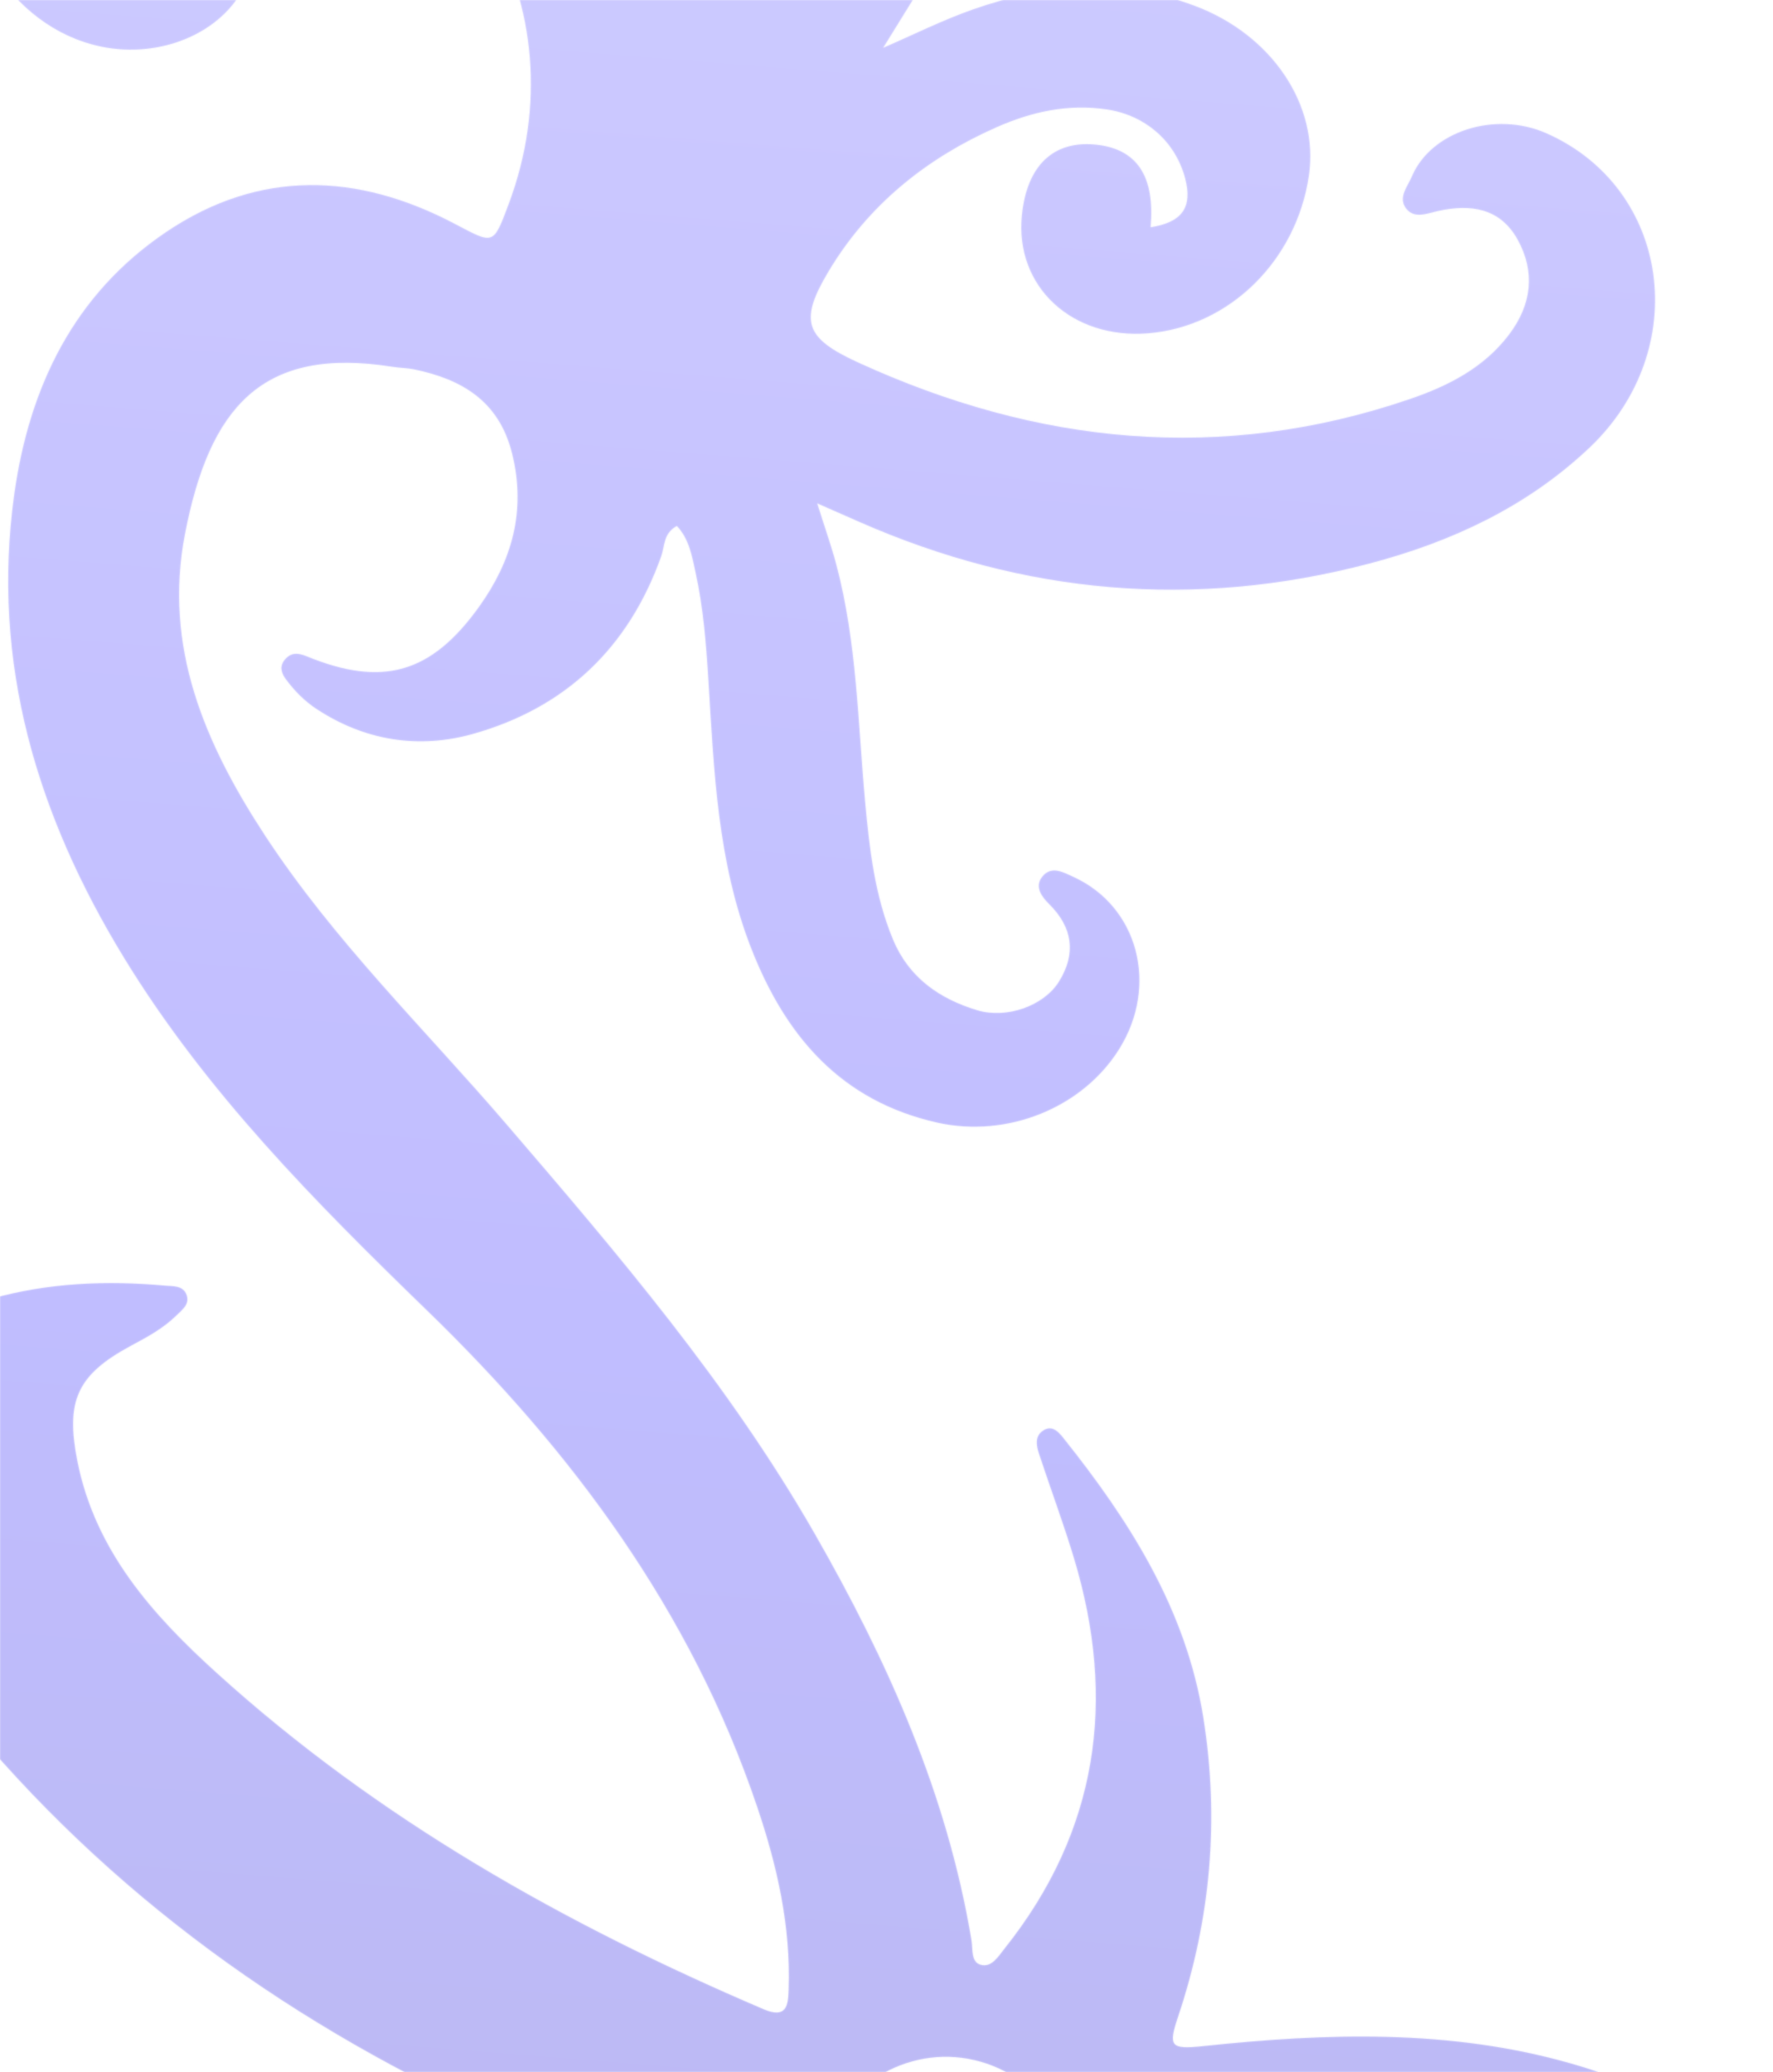
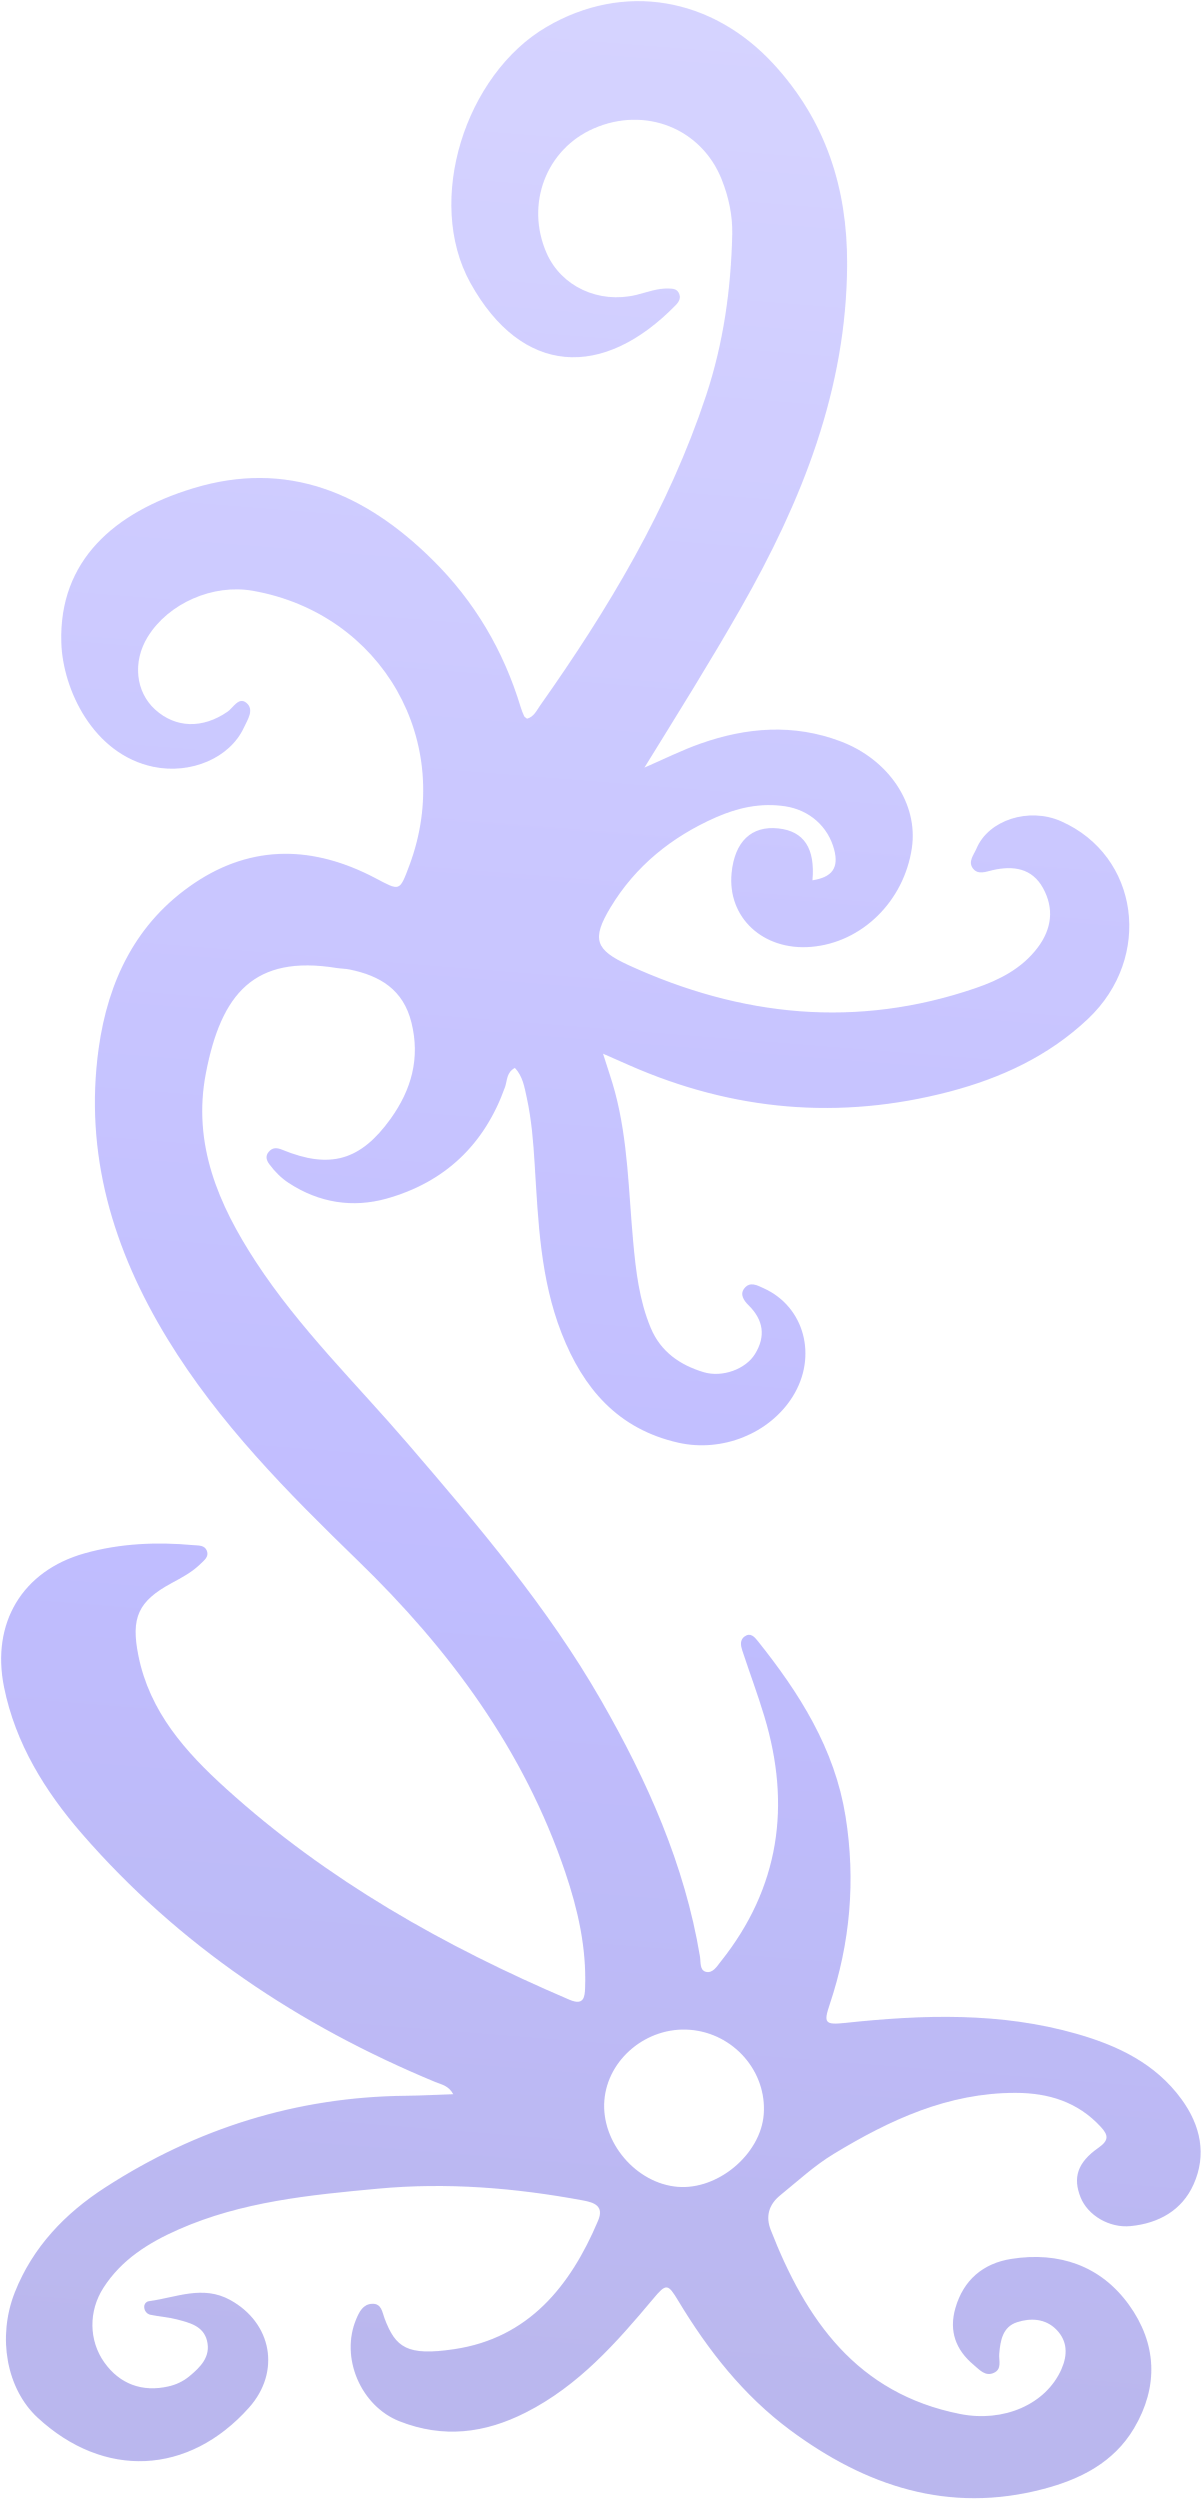
- <svg xmlns="http://www.w3.org/2000/svg" width="669" height="782" viewBox="0 0 669 782" fill="none">
+ <svg xmlns="http://www.w3.org/2000/svg" width="723" height="1502" viewBox="0 0 723 1502" fill="none">
  <g opacity="0.7" filter="url(#filter0_f_2171_1530)">
-     <path d="M333.264 18.066C344.515 13.194 355.54 7.654 367.075 3.596C394.789 -6.172 422.849 -8.331 450.965 2.238C480.029 13.162 497.841 39.773 493.931 66.35C489.21 98.421 463.874 123.289 433.344 125.785C404.475 128.158 382.955 108.09 385.627 81.298C387.499 62.491 397.543 52.918 413.621 54.596C429.099 56.225 435.884 66.512 434.208 85.777C446.103 83.912 450.111 78.276 447.259 67.373C443.605 53.404 432.342 43.551 417.843 41.325C403.158 39.084 389.354 42.147 376.069 48.019C349.621 59.703 327.823 77.247 312.862 102.105C301.411 121.149 303.668 127.562 323.751 136.77C391.43 167.776 460.844 174.987 532.152 150.575C546.453 145.668 559.925 138.903 569.494 126.246C578.076 114.881 579.449 102.617 572.701 90.402C566.112 78.526 554.942 76.844 542.457 79.686C538.501 80.58 533.585 82.724 530.544 78.573C527.543 74.496 531.169 70.436 532.745 66.724C539.979 49.507 564.229 41.764 583.53 50.281C630.467 71.004 638.835 132.031 599.813 168.973C576.165 191.347 547.616 204.585 516.588 212.74C450.639 230.043 386.454 224.343 324.142 196.905C319.603 194.914 315.042 192.899 308.39 189.973C311.171 198.848 313.68 205.886 315.595 213.087C323.396 242.435 323.725 272.722 326.476 302.691C328.108 320.429 330.097 338.079 337.03 354.681C342.985 368.972 354.578 377.014 368.798 381.288C379.997 384.647 394.01 379.554 399.645 370.444C406.211 359.849 404.834 349.993 395.82 341.11C393.126 338.43 390.288 334.645 393.334 330.864C396.743 326.623 401.146 329.161 404.961 330.907C429.453 342.001 437.4 371.85 422.335 395.955C408.418 418.221 379.974 429.56 353.762 423.702C317.314 415.538 296.425 391.054 283.465 357.852C270.718 325.202 269.44 290.769 267.315 256.454C266.485 242.944 265.42 229.461 262.521 216.228C261.157 210.001 260.142 203.477 255.422 198.496C250.268 201.294 250.884 206.112 249.534 209.912C237.265 244.475 213.379 267.202 178.38 277.018C157.944 282.738 137.728 279.568 119.493 267.6C114.896 264.582 111.154 260.748 107.898 256.371C106.176 254.047 105.354 251.516 107.488 248.965C109.853 246.153 112.487 246.363 115.775 247.719C144.313 259.415 162.683 254.227 180.738 229.081C193.221 211.678 198.637 192.758 193.244 171.138C188.329 151.394 174.38 143.14 156.211 139.389C153.578 138.853 150.833 138.867 148.145 138.443C98.792 130.507 79.023 153.818 69.795 201.579C61.593 244.049 77.227 280.465 99.802 315.015C125.941 355.036 160.182 388.261 191.084 424.266C233.141 473.232 275.048 522.327 307.31 578.607C334.917 626.77 357.426 677.015 366.619 732.362C367.172 735.64 366.346 740.458 370.029 741.52C374.235 742.739 376.775 738.313 379.073 735.449C414.455 691.076 421.451 641.555 405.274 588.024C401.264 574.725 396.373 561.681 392.03 548.472C391.057 545.511 390.494 542.07 393.544 539.987C396.988 537.633 399.378 540.336 401.302 542.746C426.384 574.146 447.59 607.494 454.089 648.205C460.232 686.679 456.902 724.35 444.541 761.231C440.82 772.309 441.673 773.563 453.99 772.243C500.72 767.27 547.339 765.731 593.137 778.873C617.628 785.897 640.175 796.58 655.842 817.996C667.442 833.831 671.198 851.482 663.142 869.378C656.212 884.828 642.279 892.695 625.308 894.342C612.579 895.583 599.583 887.918 595.246 876.966C590.601 865.221 593.349 856.136 606.01 847.284C612.341 842.857 612.12 839.793 607.409 834.695C593.579 819.706 576.051 814.331 556.33 814.293C515.702 814.194 480.601 830.561 446.869 851.038C435.235 858.088 425.332 867.346 414.84 875.837C407.828 881.511 406.047 888.673 409.116 896.57C430.181 950.631 460.862 994.946 522.941 1007.22C549.137 1012.41 574.482 1001.42 583.796 980.303C587.604 971.629 587.421 963.427 580.846 956.622C574.291 949.866 565.351 949.385 557.038 952.118C548.439 954.945 547.061 963.185 546.431 971.09C546.104 975.181 548.169 980.207 543.242 982.489C538.098 984.87 534.66 980.734 531.149 977.803C520.31 968.751 516.115 957.484 520.053 943.68C524.926 926.623 536.813 916.686 553.702 914.032C582.298 909.544 607.344 918.054 624.352 941.623C641.108 964.847 642.301 990.714 627.389 1015.83C615.189 1036.4 595.151 1046.45 572.938 1052.29C516.011 1067.29 466.127 1050.56 420.627 1016.76C392.652 995.973 371.5 968.956 353.608 939.268C347.304 928.787 346.363 928.619 338.443 938.105C316.309 964.531 293.7 990.198 262.111 1006.26C237.286 1018.89 212.388 1021.93 186.135 1011.63C162.815 1002.46 150.326 973.275 160.128 950.123C161.989 945.735 164.203 941.306 169.576 941.014C175.323 940.705 175.71 946.062 177.131 949.827C183.759 967.335 190.606 972.487 218.946 968.281C263.598 961.654 288.789 930.447 305.423 891.023C309.151 882.202 302.987 880.152 296.432 878.931C255.611 871.35 214.499 868.001 173.068 871.861C132.269 875.656 91.416 879.562 53.275 896.408C35.362 904.329 19.062 914.473 8.195 931.447C-0.865 945.588 -0.501 963.201 8.741 976.22C18.005 989.263 31.608 994.279 47.39 990.629C52.011 989.556 56.144 987.606 59.778 984.616C66.527 979.037 72.863 972.797 70.425 963.112C68.218 954.33 59.952 952.392 52.48 950.423C47.286 949.056 41.824 948.713 36.536 947.64C34.637 947.256 33.151 945.765 32.785 943.643C32.411 941.333 33.73 939.671 35.751 939.413C51.902 937.259 67.86 929.646 84.35 938.707C109.553 952.556 114.86 981.961 95.656 1003.43C59.439 1043.99 8.566 1046.38 -31.353 1009.4C-49.981 992.145 -55.691 961.08 -45.002 934.09C-34.197 906.807 -14.698 886.591 9.383 871.043C64.169 835.638 124.244 816.75 189.73 816.041C198.88 815.933 208.013 815.452 218.392 815.093C215.578 809.845 211.159 809.26 207.58 807.765C125.714 773.813 53.559 725.726 -4.726 658.578C-26.794 633.14 -44.671 604.431 -51.518 570.413C-59.233 532.117 -40.633 500.711 -3.133 490.141C18.258 484.124 40.288 483.206 62.41 485.226C65.413 485.489 69.07 485.13 70.392 488.677C71.714 492.225 68.757 494.315 66.586 496.445C61.586 501.396 55.465 504.653 49.317 507.954C28.901 518.956 24.689 528.901 29.227 551.616C35.999 585.417 57.637 609.542 81.869 631.478C142.671 686.591 213.102 726.261 288.187 758.323C296.892 762.041 297.428 756.78 297.615 750.934C298.45 727.042 293.295 704.186 285.667 681.713C260.802 608.206 216.16 547.915 161.082 494.514C118.895 453.608 77.563 411.887 46.686 361.277C13.957 307.634 -3.43 250.029 5.366 186.696C10.996 146.137 27.869 111.011 62.82 87.492C97.943 63.869 134.777 65.155 171.392 84.357C186.373 92.204 186.018 92.874 191.986 76.951C219.761 2.827 175.73 -74.465 97.948 -88.157C73.931 -92.375 47.223 -80.642 34.795 -60.42C25.68 -45.586 27.52 -27.529 39.207 -16.875C51.588 -5.583 67.816 -5.196 82.756 -15.495C86.252 -17.914 89.486 -24.634 94.092 -20.848C99.069 -16.753 94.794 -10.697 92.627 -5.985C84.082 12.499 60.491 22.201 38.318 17.619C2.072 10.123 -16.194 -28.875 -17.08 -56.858C-18.669 -106.342 14.853 -135.279 61.869 -149.672C118.709 -167.074 165.516 -146.757 205.983 -106.733C231.25 -81.737 248.639 -52.159 258.913 -18.241C259.464 -16.406 260.18 -14.581 260.994 -12.841C261.272 -12.238 262.08 -11.871 262.733 -11.307C266.871 -12.443 268.478 -16.268 270.601 -19.263C311.532 -77.219 347.819 -137.615 370.306 -205.508C380.753 -237.053 385.259 -269.351 386.006 -302.343C386.257 -313.651 383.86 -324.728 379.716 -335.176C367.543 -365.99 333.789 -379.358 302.926 -365.979C274.23 -353.52 261.641 -320.495 274.421 -291.169C283.21 -270.999 305.836 -260.426 328.537 -265.966C334.896 -267.529 341.07 -269.99 347.796 -269.756C350.163 -269.684 352.532 -269.635 353.829 -267.228C355.391 -264.359 354.15 -261.923 352.174 -259.894C308.32 -214.871 259.669 -217.309 228.714 -273.065C201.22 -322.638 225.781 -398.461 274.407 -426.914C320.645 -454 373.825 -445.061 411.098 -404.361C442.23 -370.361 455.2 -329.994 455.036 -284.488C454.764 -209.031 427.786 -141.984 391.171 -77.776C372.809 -45.56 353.163 -14.167 333.264 18.066ZM360.549 776.398C334.798 774.391 311.141 793.95 309.179 818.844C307.199 843.97 328.252 868.723 353.305 870.744C377.502 872.697 403.064 851.126 404.921 827.247C406.909 801.447 386.832 778.447 360.549 776.398Z" fill="url(#paint0_linear_2171_1530)" fill-opacity="0.4" />
+     <path d="M387.185 461.17C398.436 456.298 409.461 450.758 420.995 446.7C448.709 436.932 476.77 434.773 504.886 445.342C533.95 456.266 551.762 482.877 547.851 509.454C543.131 541.525 517.795 566.393 487.265 568.889C458.396 571.262 436.876 551.194 439.548 524.402C441.42 505.595 451.464 496.022 467.542 497.7C483.019 499.329 489.805 509.616 488.129 528.881C500.024 527.015 504.032 521.381 501.18 510.477C497.526 496.509 486.263 486.655 471.764 484.429C457.079 482.188 443.274 485.251 429.99 491.123C403.542 502.807 381.744 520.351 366.783 545.209C355.332 564.253 357.589 570.666 377.672 579.874C445.351 610.88 514.765 618.091 586.073 593.679C600.374 588.772 613.846 582.007 623.415 569.35C631.997 557.985 633.37 545.721 626.622 533.506C620.033 521.63 608.863 519.948 596.378 522.79C592.422 523.684 587.506 525.828 584.465 521.677C581.464 517.6 585.09 513.54 586.666 509.828C593.9 492.611 618.15 484.868 637.451 493.385C684.388 514.108 692.756 575.135 653.734 612.077C630.086 634.451 601.537 647.689 570.509 655.844C504.56 673.147 440.375 667.447 378.063 640.009C373.524 638.019 368.963 636.003 362.311 633.077C365.092 641.952 367.601 648.99 369.516 656.191C377.317 685.539 377.646 715.826 380.397 745.795C382.029 763.533 384.018 781.183 390.951 797.785C396.905 812.076 408.499 820.118 422.719 824.392C433.918 827.751 447.931 822.658 453.566 813.548C460.132 802.953 458.755 793.097 449.741 784.214C447.047 781.534 444.209 777.749 447.255 773.968C450.664 769.727 455.067 772.265 458.882 774.011C483.373 785.105 491.321 814.954 476.256 839.059C462.339 861.325 433.895 872.664 407.683 866.806C371.235 858.642 350.346 834.158 337.386 800.956C324.638 768.306 323.36 733.873 321.236 699.558C320.406 686.048 319.341 672.565 316.442 659.332C315.078 653.105 314.063 646.581 309.343 641.6C304.189 644.398 304.805 649.216 303.455 653.016C291.186 687.579 267.299 710.306 232.301 720.122C211.865 725.842 191.649 722.672 173.414 710.704C168.817 707.686 165.075 703.852 161.819 699.475C160.097 697.151 159.275 694.62 161.409 692.069C163.773 689.257 166.408 689.467 169.696 690.823C198.234 702.519 216.604 697.331 234.659 672.185C247.142 654.782 252.558 635.862 247.165 614.242C242.25 594.498 228.301 586.244 210.131 582.493C207.499 581.957 204.753 581.971 202.066 581.547C152.713 573.611 132.944 596.922 123.716 644.683C115.514 687.153 131.148 723.569 153.723 758.119C179.862 798.14 214.103 831.365 245.005 867.37C287.062 916.336 328.969 965.431 361.231 1021.71C388.838 1069.87 411.347 1120.12 420.54 1175.47C421.093 1178.74 420.267 1183.56 423.95 1184.62C428.156 1185.84 430.696 1181.42 432.994 1178.55C468.375 1134.18 475.372 1084.66 459.195 1031.13C455.185 1017.83 450.294 1004.79 445.951 991.576C444.978 988.615 444.415 985.174 447.465 983.091C450.909 980.737 453.299 983.44 455.223 985.85C480.305 1017.25 501.511 1050.6 508.01 1091.31C514.153 1129.78 510.823 1167.45 498.462 1204.34C494.74 1215.41 495.594 1216.67 507.911 1215.35C554.641 1210.37 601.26 1208.83 647.058 1221.98C671.549 1229 694.096 1239.68 709.763 1261.1C721.363 1276.93 725.119 1294.59 717.063 1312.48C710.132 1327.93 696.2 1335.8 679.229 1337.45C666.5 1338.69 653.504 1331.02 649.167 1320.07C644.521 1308.32 647.27 1299.24 659.931 1290.39C666.262 1285.96 666.041 1282.9 661.33 1277.8C647.5 1262.81 629.972 1257.44 610.25 1257.4C569.623 1257.3 534.521 1273.66 500.79 1294.14C489.156 1301.19 479.253 1310.45 468.76 1318.94C461.749 1324.62 459.968 1331.78 463.037 1339.67C484.102 1393.74 514.783 1438.05 576.862 1450.33C603.058 1455.51 628.403 1444.53 637.717 1423.41C641.525 1414.73 641.342 1406.53 634.767 1399.73C628.212 1392.97 619.271 1392.49 610.959 1395.22C602.36 1398.05 600.982 1406.29 600.352 1414.19C600.025 1418.28 602.09 1423.31 597.163 1425.59C592.019 1427.97 588.581 1423.84 585.069 1420.91C574.231 1411.86 570.036 1400.59 573.974 1386.78C578.847 1369.73 590.734 1359.79 607.623 1357.14C636.219 1352.65 661.265 1361.16 678.273 1384.73C695.029 1407.95 696.222 1433.82 681.31 1458.94C669.11 1479.5 649.072 1489.56 626.859 1495.39C569.932 1510.39 520.048 1493.67 474.548 1459.87C446.573 1439.08 425.421 1412.06 407.529 1382.37C401.224 1371.89 400.284 1371.72 392.364 1381.21C370.229 1407.64 347.621 1433.3 316.032 1449.37C291.207 1462 266.309 1465.03 240.056 1454.73C216.736 1445.57 204.247 1416.38 214.049 1393.23C215.91 1388.84 218.124 1384.41 223.497 1384.12C229.244 1383.81 229.631 1389.17 231.052 1392.93C237.68 1410.44 244.527 1415.59 272.867 1411.38C317.519 1404.76 342.71 1373.55 359.344 1334.13C363.072 1325.31 356.908 1323.26 350.353 1322.04C309.532 1314.45 268.42 1311.11 226.988 1314.97C186.19 1318.76 145.337 1322.67 107.196 1339.51C89.282 1347.43 72.983 1357.58 62.116 1374.55C53.056 1388.69 53.419 1406.31 62.662 1419.32C71.926 1432.37 85.529 1437.38 101.311 1433.73C105.932 1432.66 110.065 1430.71 113.699 1427.72C120.448 1422.14 126.784 1415.9 124.346 1406.22C122.139 1397.43 113.873 1395.5 106.401 1393.53C101.207 1392.16 95.745 1391.82 90.457 1390.74C88.558 1390.36 87.071 1388.87 86.706 1386.75C86.332 1384.44 87.65 1382.77 89.671 1382.52C105.823 1380.36 121.781 1372.75 138.271 1381.81C163.474 1395.66 168.781 1425.06 149.577 1446.54C113.36 1487.1 62.487 1489.48 22.568 1452.5C3.94 1435.25 -1.77 1404.18 8.919 1377.19C19.724 1349.91 39.223 1329.69 63.304 1314.15C118.09 1278.74 178.165 1259.85 243.651 1259.14C252.801 1259.04 261.934 1258.56 272.313 1258.2C269.499 1252.95 265.08 1252.36 261.5 1250.87C179.635 1216.92 107.48 1168.83 49.195 1101.68C27.127 1076.24 9.25 1047.53 2.403 1013.52C-5.313 975.221 13.288 943.815 50.788 933.245C72.179 927.228 94.209 926.31 116.331 928.33C119.334 928.593 122.991 928.234 124.313 931.781C125.635 935.329 122.677 937.419 120.507 939.549C115.507 944.5 109.386 947.757 103.238 951.058C82.822 962.06 78.61 972.005 83.148 994.72C89.92 1028.52 111.558 1052.65 135.79 1074.58C196.592 1129.7 267.023 1169.36 342.108 1201.43C350.813 1205.14 351.349 1199.88 351.536 1194.04C352.371 1170.15 347.216 1147.29 339.588 1124.82C314.723 1051.31 270.081 991.019 215.003 937.618C172.816 896.712 131.484 854.991 100.607 804.381C67.878 750.738 50.491 693.133 59.286 629.8C64.917 589.241 81.79 554.115 116.741 530.596C151.863 506.973 188.698 508.259 225.313 527.461C240.294 535.308 239.938 535.977 245.907 520.055C273.682 445.931 229.651 368.639 151.869 354.947C127.852 350.729 101.144 362.462 88.716 382.684C79.601 397.518 81.441 415.575 93.128 426.229C105.509 437.521 121.737 437.908 136.677 427.609C140.173 425.19 143.407 418.47 148.013 422.256C152.99 426.351 148.715 432.407 146.548 437.119C138.003 455.603 114.412 465.305 92.238 460.723C55.992 453.227 37.727 414.229 36.841 386.246C35.252 336.762 68.774 307.825 115.79 293.432C172.63 276.03 219.436 296.347 259.904 336.371C285.171 361.367 302.56 390.945 312.834 424.863C313.385 426.698 314.1 428.523 314.915 430.263C315.193 430.866 316.001 431.233 316.654 431.797C320.792 430.661 322.399 426.835 324.522 423.841C365.453 365.885 401.74 305.489 424.227 237.596C434.674 206.051 439.18 173.753 439.927 140.761C440.177 129.453 437.781 118.376 433.637 107.928C421.463 77.115 387.709 63.746 356.847 77.125C328.151 89.584 315.562 122.609 328.342 151.935C337.131 172.105 359.757 182.678 382.458 177.138C388.817 175.575 394.991 173.114 401.717 173.348C404.084 173.42 406.453 173.469 407.749 175.876C409.312 178.745 408.071 181.181 406.095 183.21C362.241 228.233 313.59 225.795 282.635 170.039C255.141 120.466 279.702 44.643 328.328 16.19C374.566 -10.896 427.746 -1.957 465.019 38.743C496.151 72.743 509.121 113.11 508.957 158.616C508.685 234.073 481.707 301.12 445.092 365.328C426.73 397.544 407.084 428.937 387.185 461.17ZM414.47 1219.5C388.719 1217.49 365.062 1237.05 363.1 1261.95C361.12 1287.07 382.173 1311.83 407.225 1313.85C431.423 1315.8 456.984 1294.23 458.842 1270.35C460.83 1244.55 440.753 1221.55 414.47 1219.5Z" fill="url(#paint0_linear_2171_1530)" fill-opacity="0.4" />
  </g>
  <defs>
-     <filter id="filter0_f_2171_1530" x="-53.92" y="-443.104" width="722.037" height="1501.6" filterUnits="userSpaceOnUse" color-interpolation-filters="sRGB">
+     <filter id="filter0_f_2171_1530" x="0.001" y="9.93013e-05" width="722.037" height="1501.6" filterUnits="userSpaceOnUse" color-interpolation-filters="sRGB">
      <feFlood flood-opacity="0" result="BackgroundImageFix" />
      <feBlend mode="normal" in="SourceGraphic" in2="BackgroundImageFix" result="shape" />
      <feGaussianBlur stdDeviation="0.341" result="effect1_foregroundBlur_2171_1530" />
    </filter>
-     <linearGradient id="paint0_linear_2171_1530" x1="391.471" y1="-437.805" x2="272.413" y2="1055.16" gradientUnits="userSpaceOnUse">
+     <linearGradient id="paint0_linear_2171_1530" x1="445.392" y1="5.299" x2="326.334" y2="1498.26" gradientUnits="userSpaceOnUse">
      <stop stop-color="#6D65FF" />
      <stop offset="0.639" stop-color="#2014FF" />
      <stop offset="0.957" stop-color="#0A00C2" />
    </linearGradient>
  </defs>
</svg>
